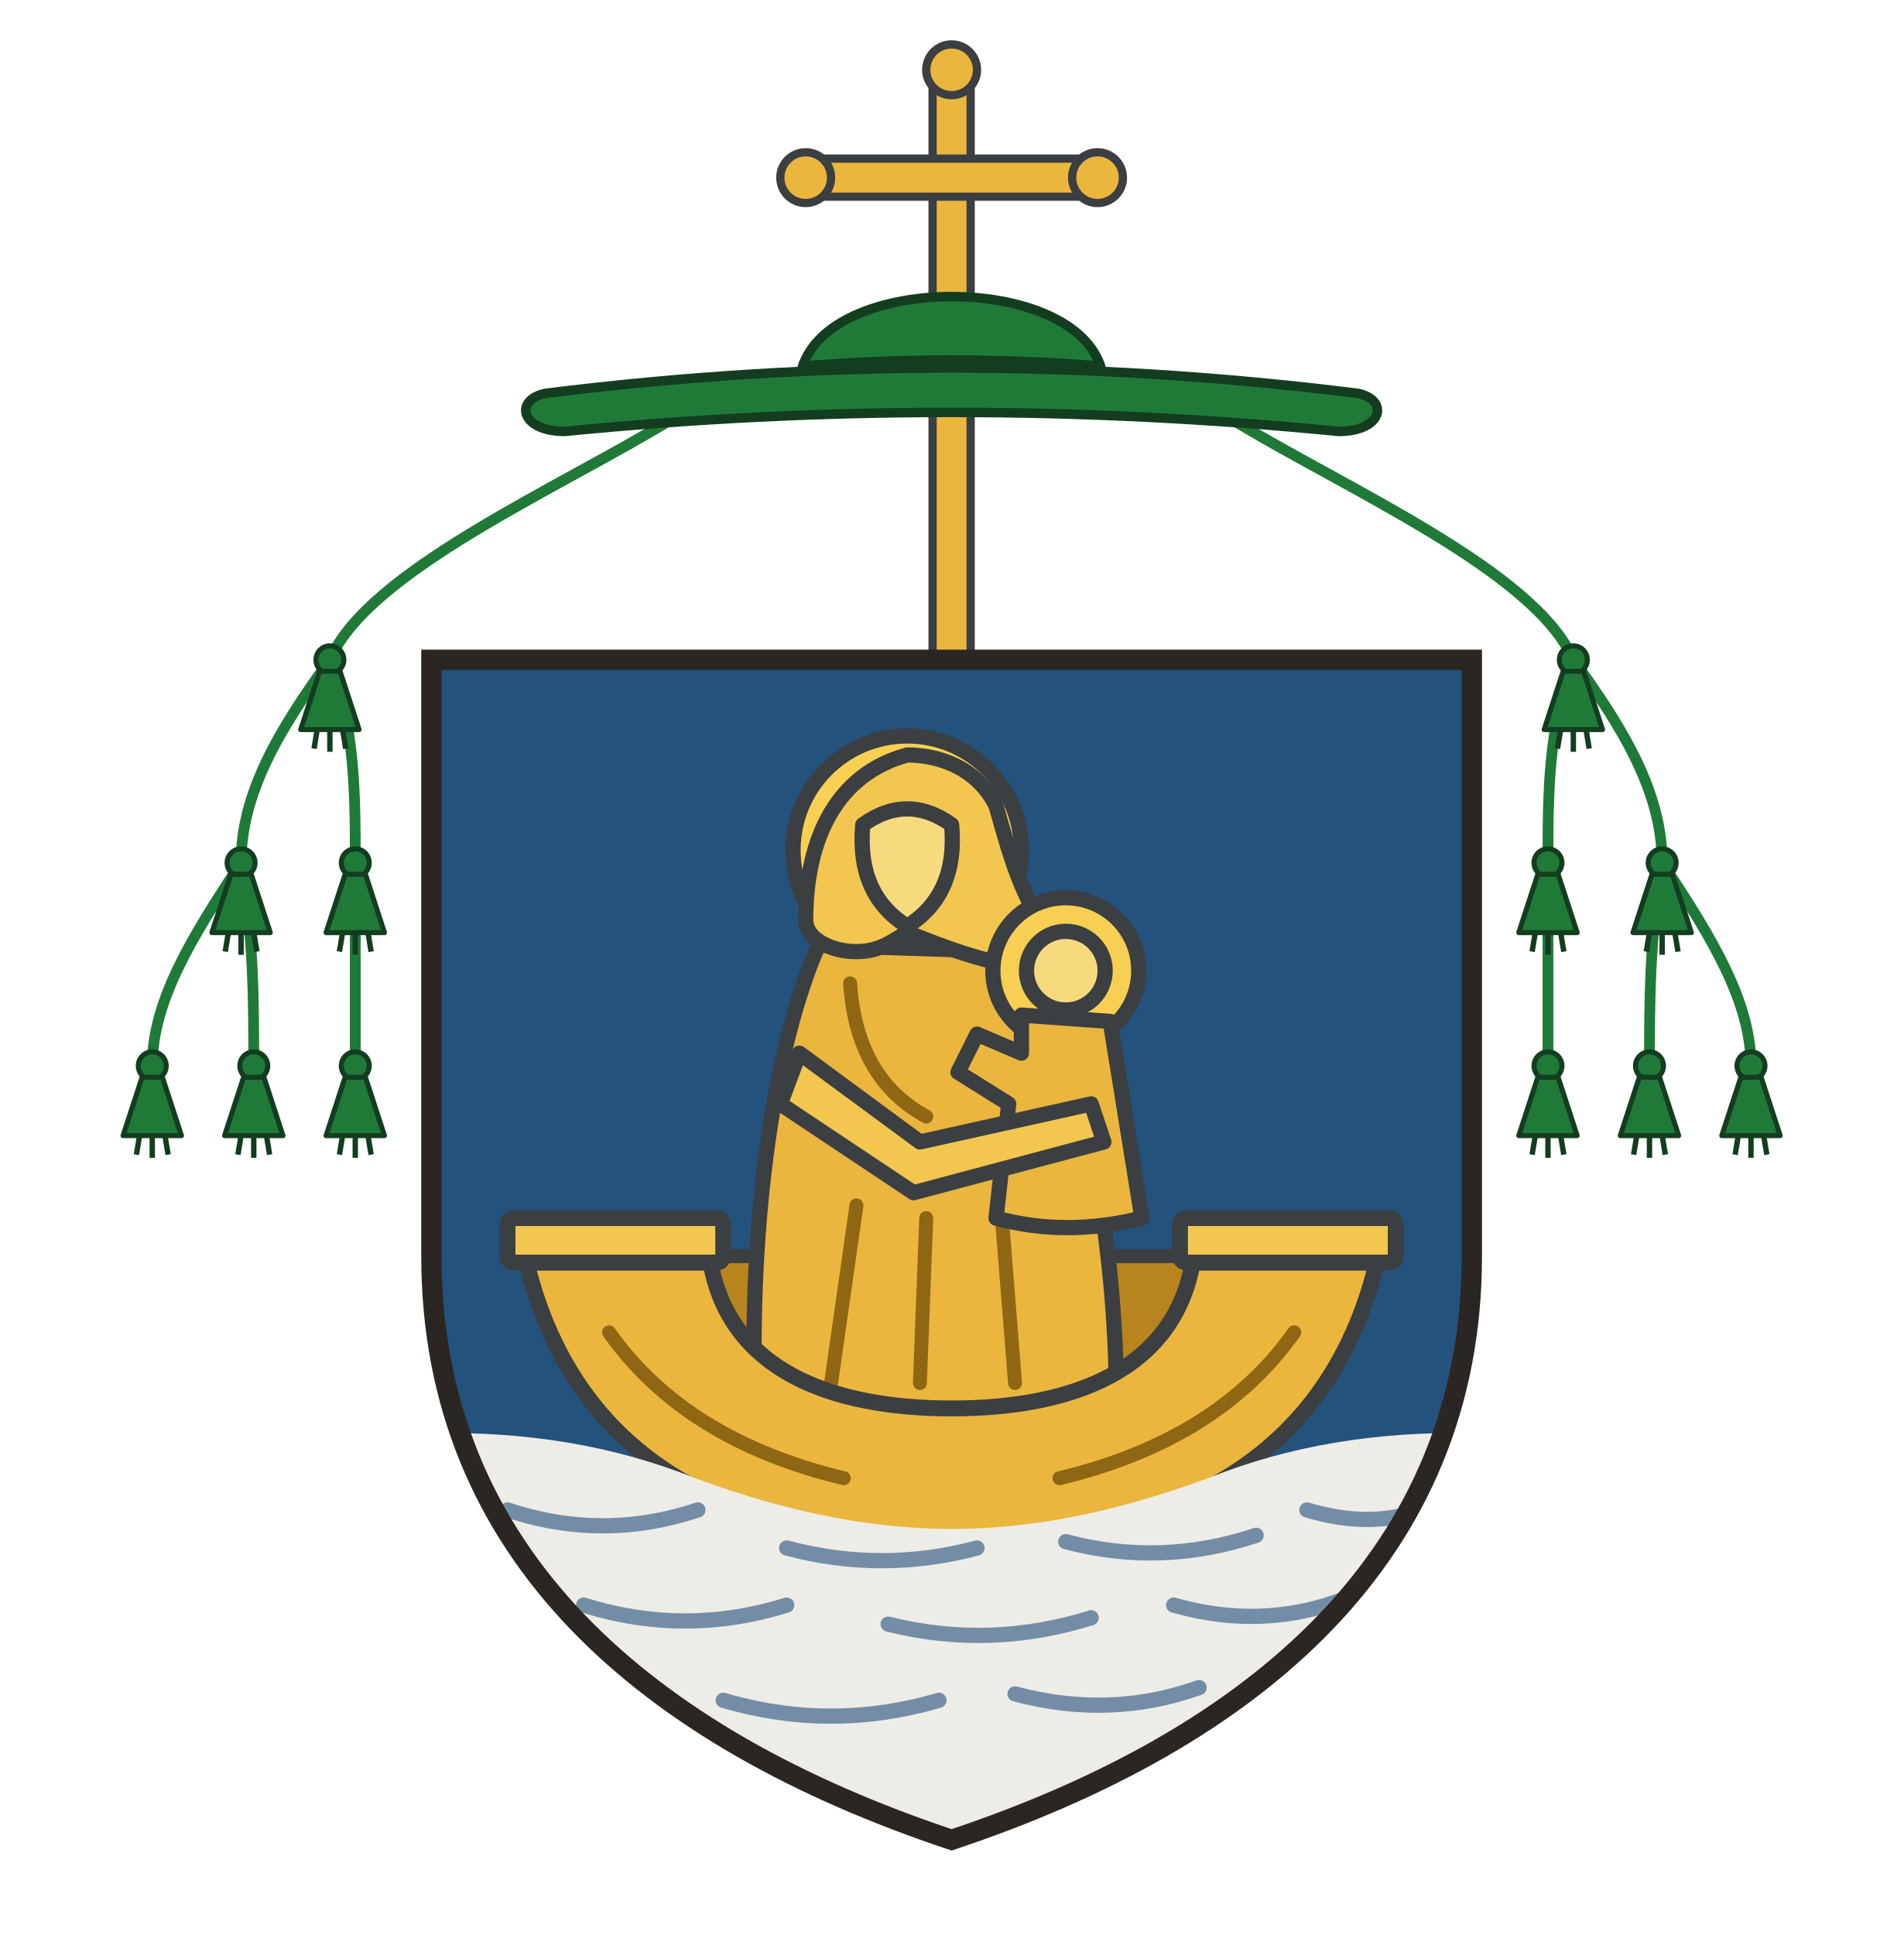
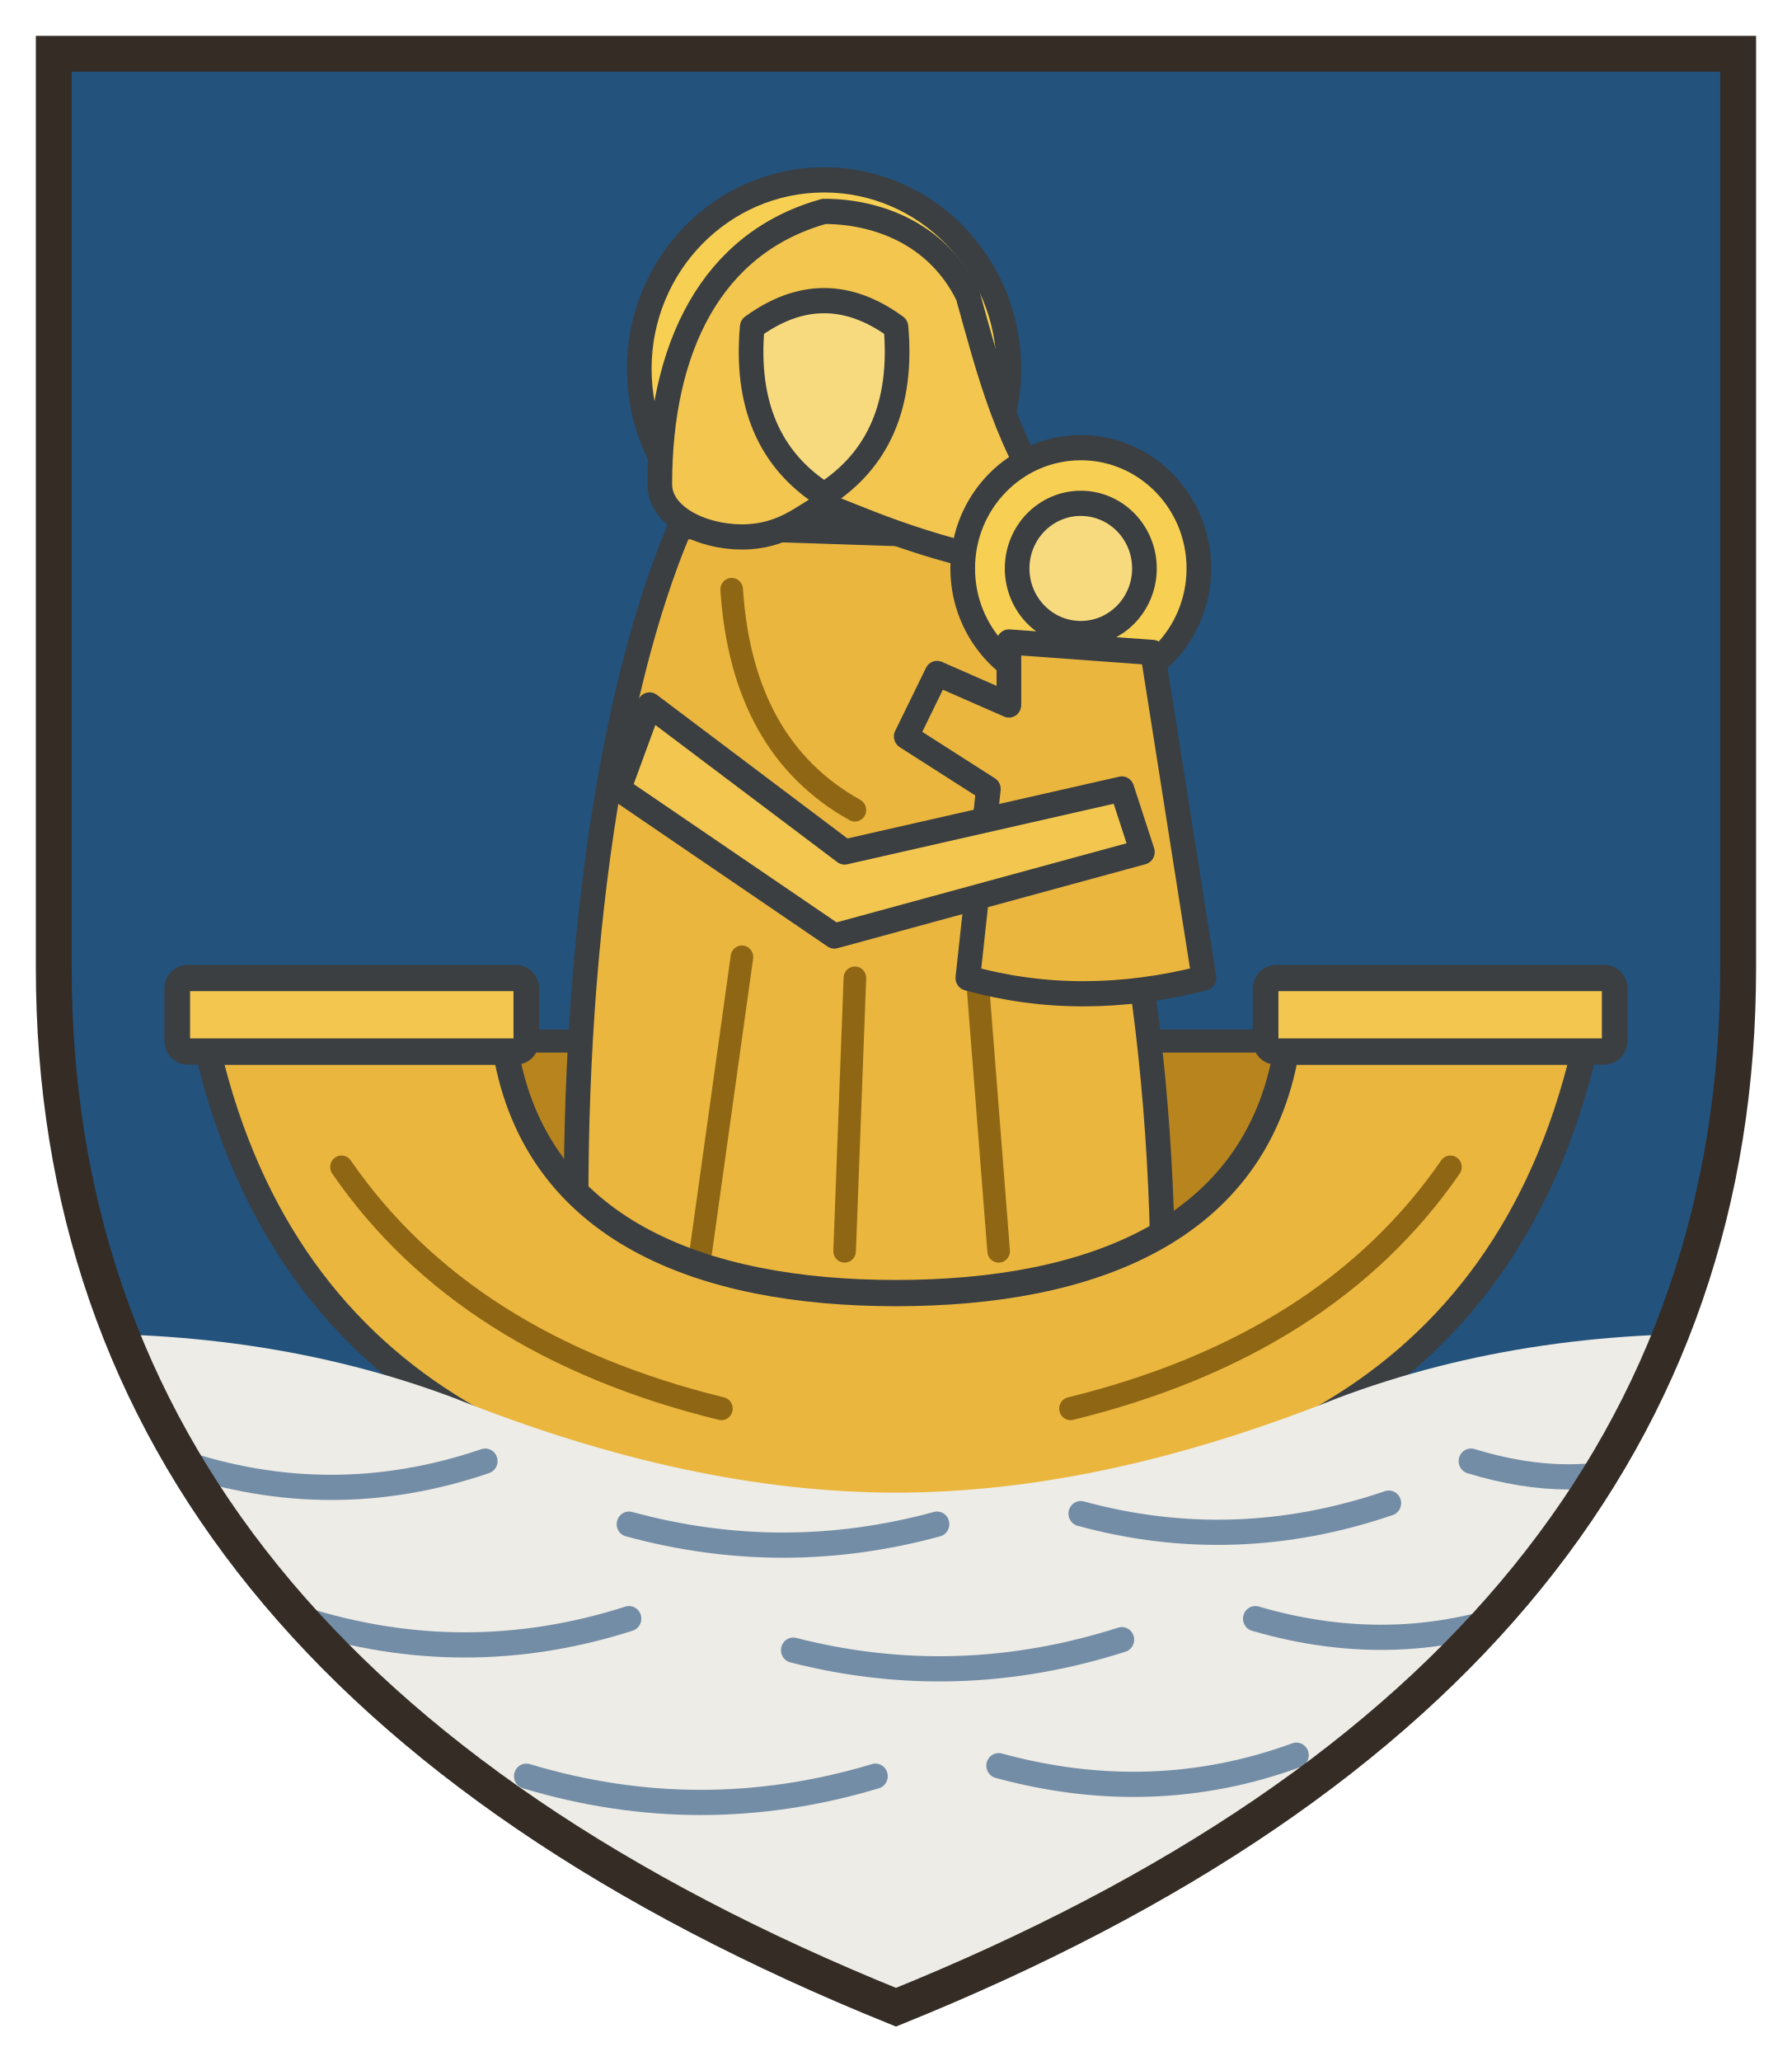
- <svg xmlns="http://www.w3.org/2000/svg" viewBox="0 0 300 305" width="300" height="305" role="img" aria-label="Boulogne-sur-Mer. Versión gráfica del motivo del cabildo: la Virgen y el Niño en una barca dorada bajo un capelo verde.">
+ <svg xmlns="http://www.w3.org/2000/svg" width="100" height="115" viewBox="0 0 100 115" role="img">
  <defs>
-     <path id="forma-escudo" d="M 68,104 H 232 V 198 C 232,245 198,274 150,290 C 102,274 68,245 68,198 Z" />
-     <clipPath id="recorte-escudo">
-       <use href="#forma-escudo" />
+     <clipPath id="ecu">
+       <path d="M3 3H97V54Q97 93 50 112Q3 93 3 54Z" />
    </clipPath>
-     <g id="borla">
-       <circle cx="0" cy="0" r="2.2" fill="#1f7a38" stroke="#143d20" stroke-width="0.8" />
-       <path d="M -1.6,1.8 L -4.6,11 H 4.6 L 1.6,1.8 Z" fill="#1f7a38" stroke="#143d20" stroke-width="0.8" stroke-linejoin="round" />
-       <line x1="-2" y1="11" x2="-2.5" y2="14" stroke="#143d20" stroke-width="0.85" />
-       <line x1="0" y1="11" x2="0" y2="14.5" stroke="#143d20" stroke-width="0.85" />
-       <line x1="2" y1="11" x2="2.5" y2="14" stroke="#143d20" stroke-width="0.85" />
-     </g>
  </defs>
-   <g id="ornamentos-episcopales">
-     <g fill="#eab63e" stroke="#3b3f42" stroke-width="1.3" stroke-linejoin="round">
-       <rect x="147" y="12" width="6" height="94" />
-       <rect x="128" y="25" width="44" height="6" />
-       <circle cx="150" cy="11" r="4" />
-       <circle cx="127" cy="28" r="4" />
-       <circle cx="173" cy="28" r="4" />
-     </g>
-     <g fill="none" stroke="#1f7a38" stroke-width="1.7" stroke-linecap="round">
-       <path d="M 106,66 C 88,77 58,90 52,104" />
-       <path d="M 52,104 C 44,115 38,125 38,136" />
-       <path d="M 52,104 C 56,115 56,125 56,136" />
-       <path d="M 38,136 C 30,148 24,158 24,168" />
-       <path d="M 38,136 C 40,148 40,158 40,168" />
-       <path d="M 56,136 C 56,148 56,158 56,168" />
-     </g>
-     <g fill="none" stroke="#1f7a38" stroke-width="1.7" stroke-linecap="round">
-       <path d="M 194,66 C 212,77 242,90 248,104" />
-       <path d="M 248,104 C 244,115 244,125 244,136" />
-       <path d="M 248,104 C 256,115 262,125 262,136" />
-       <path d="M 244,136 C 244,148 244,158 244,168" />
-       <path d="M 262,136 C 260,148 260,158 260,168" />
-       <path d="M 262,136 C 270,148 276,158 276,168" />
-     </g>
-     <use href="#borla" x="52" y="104" />
-     <use href="#borla" x="38" y="136" />
-     <use href="#borla" x="56" y="136" />
-     <use href="#borla" x="24" y="168" />
-     <use href="#borla" x="40" y="168" />
-     <use href="#borla" x="56" y="168" />
-     <use href="#borla" x="248" y="104" />
-     <use href="#borla" x="244" y="136" />
-     <use href="#borla" x="262" y="136" />
-     <use href="#borla" x="244" y="168" />
-     <use href="#borla" x="260" y="168" />
-     <use href="#borla" x="276" y="168" />
-     <g fill="#1f7a38" stroke="#143d20" stroke-width="1.5" stroke-linejoin="round">
-       <path d="M 126,61 C 126,42 174,42 174,61 Z" />
-       <path d="M 86,62 Q 150,54 214,62 C 219,63 218,68 211,68 Q 150,62 89,68 C 82,68 81,63 86,62 Z" />
-       <path d="M 126,58 Q 150,56 174,58" fill="none" stroke="#143d20" stroke-width="2" />
-     </g>
-   </g>
-   <g id="escudo-boulogne">
-     <use href="#forma-escudo" fill="#23527c" />
-     <g id="muebles-heraldicos" clip-path="url(#recorte-escudo)">
+   <g clip-path="url(#ecu)">
+     <path fill="#23527c" d="M3 3H97V54Q97 93 50 112Q3 93 3 54Z" />
+     <g transform="translate(-35.95 -57.94) scale(0.573 0.586)">
      <path d="M 110,198 H 190 L 183,224 H 117 Z" fill="#b8841d" stroke="#3b3f42" stroke-width="2.2" stroke-linejoin="round" />
-       <g id="virgen-y-nino" stroke="#3b3f42" stroke-width="2.4" stroke-linejoin="round" stroke-linecap="round">
+       <g stroke="#3b3f42" stroke-width="2.4" stroke-linejoin="round" stroke-linecap="round">
        <circle cx="143" cy="134" r="18" fill="#f7cf52" />
        <path d="M 129,149 C 122,165 118,192 119,222 H 176 C 176,195 171,167 160,150 Z" fill="#eab63e" />
        <path d="M 134,155 Q 135,170 146,176" fill="none" stroke="#8f6714" stroke-width="2.2" />
        <path d="M 135,190 L 131,218" fill="none" stroke="#8f6714" stroke-width="2.2" />
        <path d="M 146,192 L 145,218" fill="none" stroke="#8f6714" stroke-width="2.2" />
        <path d="M 158,193 L 160,218" fill="none" stroke="#8f6714" stroke-width="2.2" />
        <path d="M 143,119 C 132,122 127,132 127,145 C 127,148 131,150 135,150 C 139,150 141,148 143,147 C 146,148 152,151 163,153 C 166,153 168,151 166,148 C 161,142 159,134 157,127 C 154,121 148,119 143,119 Z" fill="#f3c64f" />
        <path d="M 136,130 Q 143,125 150,130 Q 151,141 143,146 Q 135,141 136,130 Z" fill="#f8da7e" />
-         <g id="nino-jesus">
+         <g>
          <circle cx="168" cy="153" r="11.5" fill="#f7cf52" />
          <path d="M 161,160 L 175,161 L 180,192 Q 168,195 157,192 L 159,174 L 151,169 L 154,163 L 161,166 Z" fill="#eab63e" />
          <circle cx="168" cy="153" r="6.2" fill="#f8da7e" />
        </g>
        <path d="M 126,166 L 145,180 L 172,174 L 174,180 L 144,188 L 123,174 Z" fill="#f3c64f" />
      </g>
-       <g id="navire-oro" stroke="#3b3f42" stroke-width="2.5" stroke-linejoin="round" stroke-linecap="round">
+       <g stroke="#3b3f42" stroke-width="2.5" stroke-linejoin="round" stroke-linecap="round">
        <path d="M 83,199 H 112 C 115,216 131,222 150,222 C 169,222 185,216 188,199 H 217 C 209,232 182,243 150,243 C 118,243 91,232 83,199 Z" fill="#eab63e" />
        <rect x="80" y="192" width="34" height="7" rx="1" fill="#f3c64f" />
        <rect x="186" y="192" width="34" height="7" rx="1" fill="#f3c64f" />
        <path d="M 96,210 Q 108,227 133,233" fill="none" stroke="#8f6714" stroke-width="2.2" />
        <path d="M 204,210 Q 192,227 167,233" fill="none" stroke="#8f6714" stroke-width="2.2" />
      </g>
-       <g id="mar-plata">
+       <g>
        <path d="M 65,226 Q 88,225 107,232 Q 130,241 150,241 Q 170,241 193,232 Q 212,225 235,226 V 295 H 65 Z" fill="#edece6" />
        <g fill="none" stroke="#748da6" stroke-width="2.4" stroke-linecap="round">
          <path d="M 80,238 Q 95,243 110,238" />
          <path d="M 124,244 Q 139,248 154,244" />
          <path d="M 168,243 Q 183,247 198,242" />
          <path d="M 206,238 Q 216,241 224,238" />
          <path d="M 92,253 Q 108,258 124,253" />
          <path d="M 140,256 Q 156,260 172,255" />
          <path d="M 185,253 Q 199,257 212,252" />
          <path d="M 114,268 Q 131,273 148,268" />
          <path d="M 160,267 Q 175,271 189,266" />
        </g>
      </g>
    </g>
-     <use href="#forma-escudo" fill="none" stroke="#2c2623" stroke-width="3.2" />
  </g>
+   <path d="M3 3H97V54Q97 93 50 112Q3 93 3 54Z" fill="none" stroke="#342c25" stroke-width="2" />
</svg>
